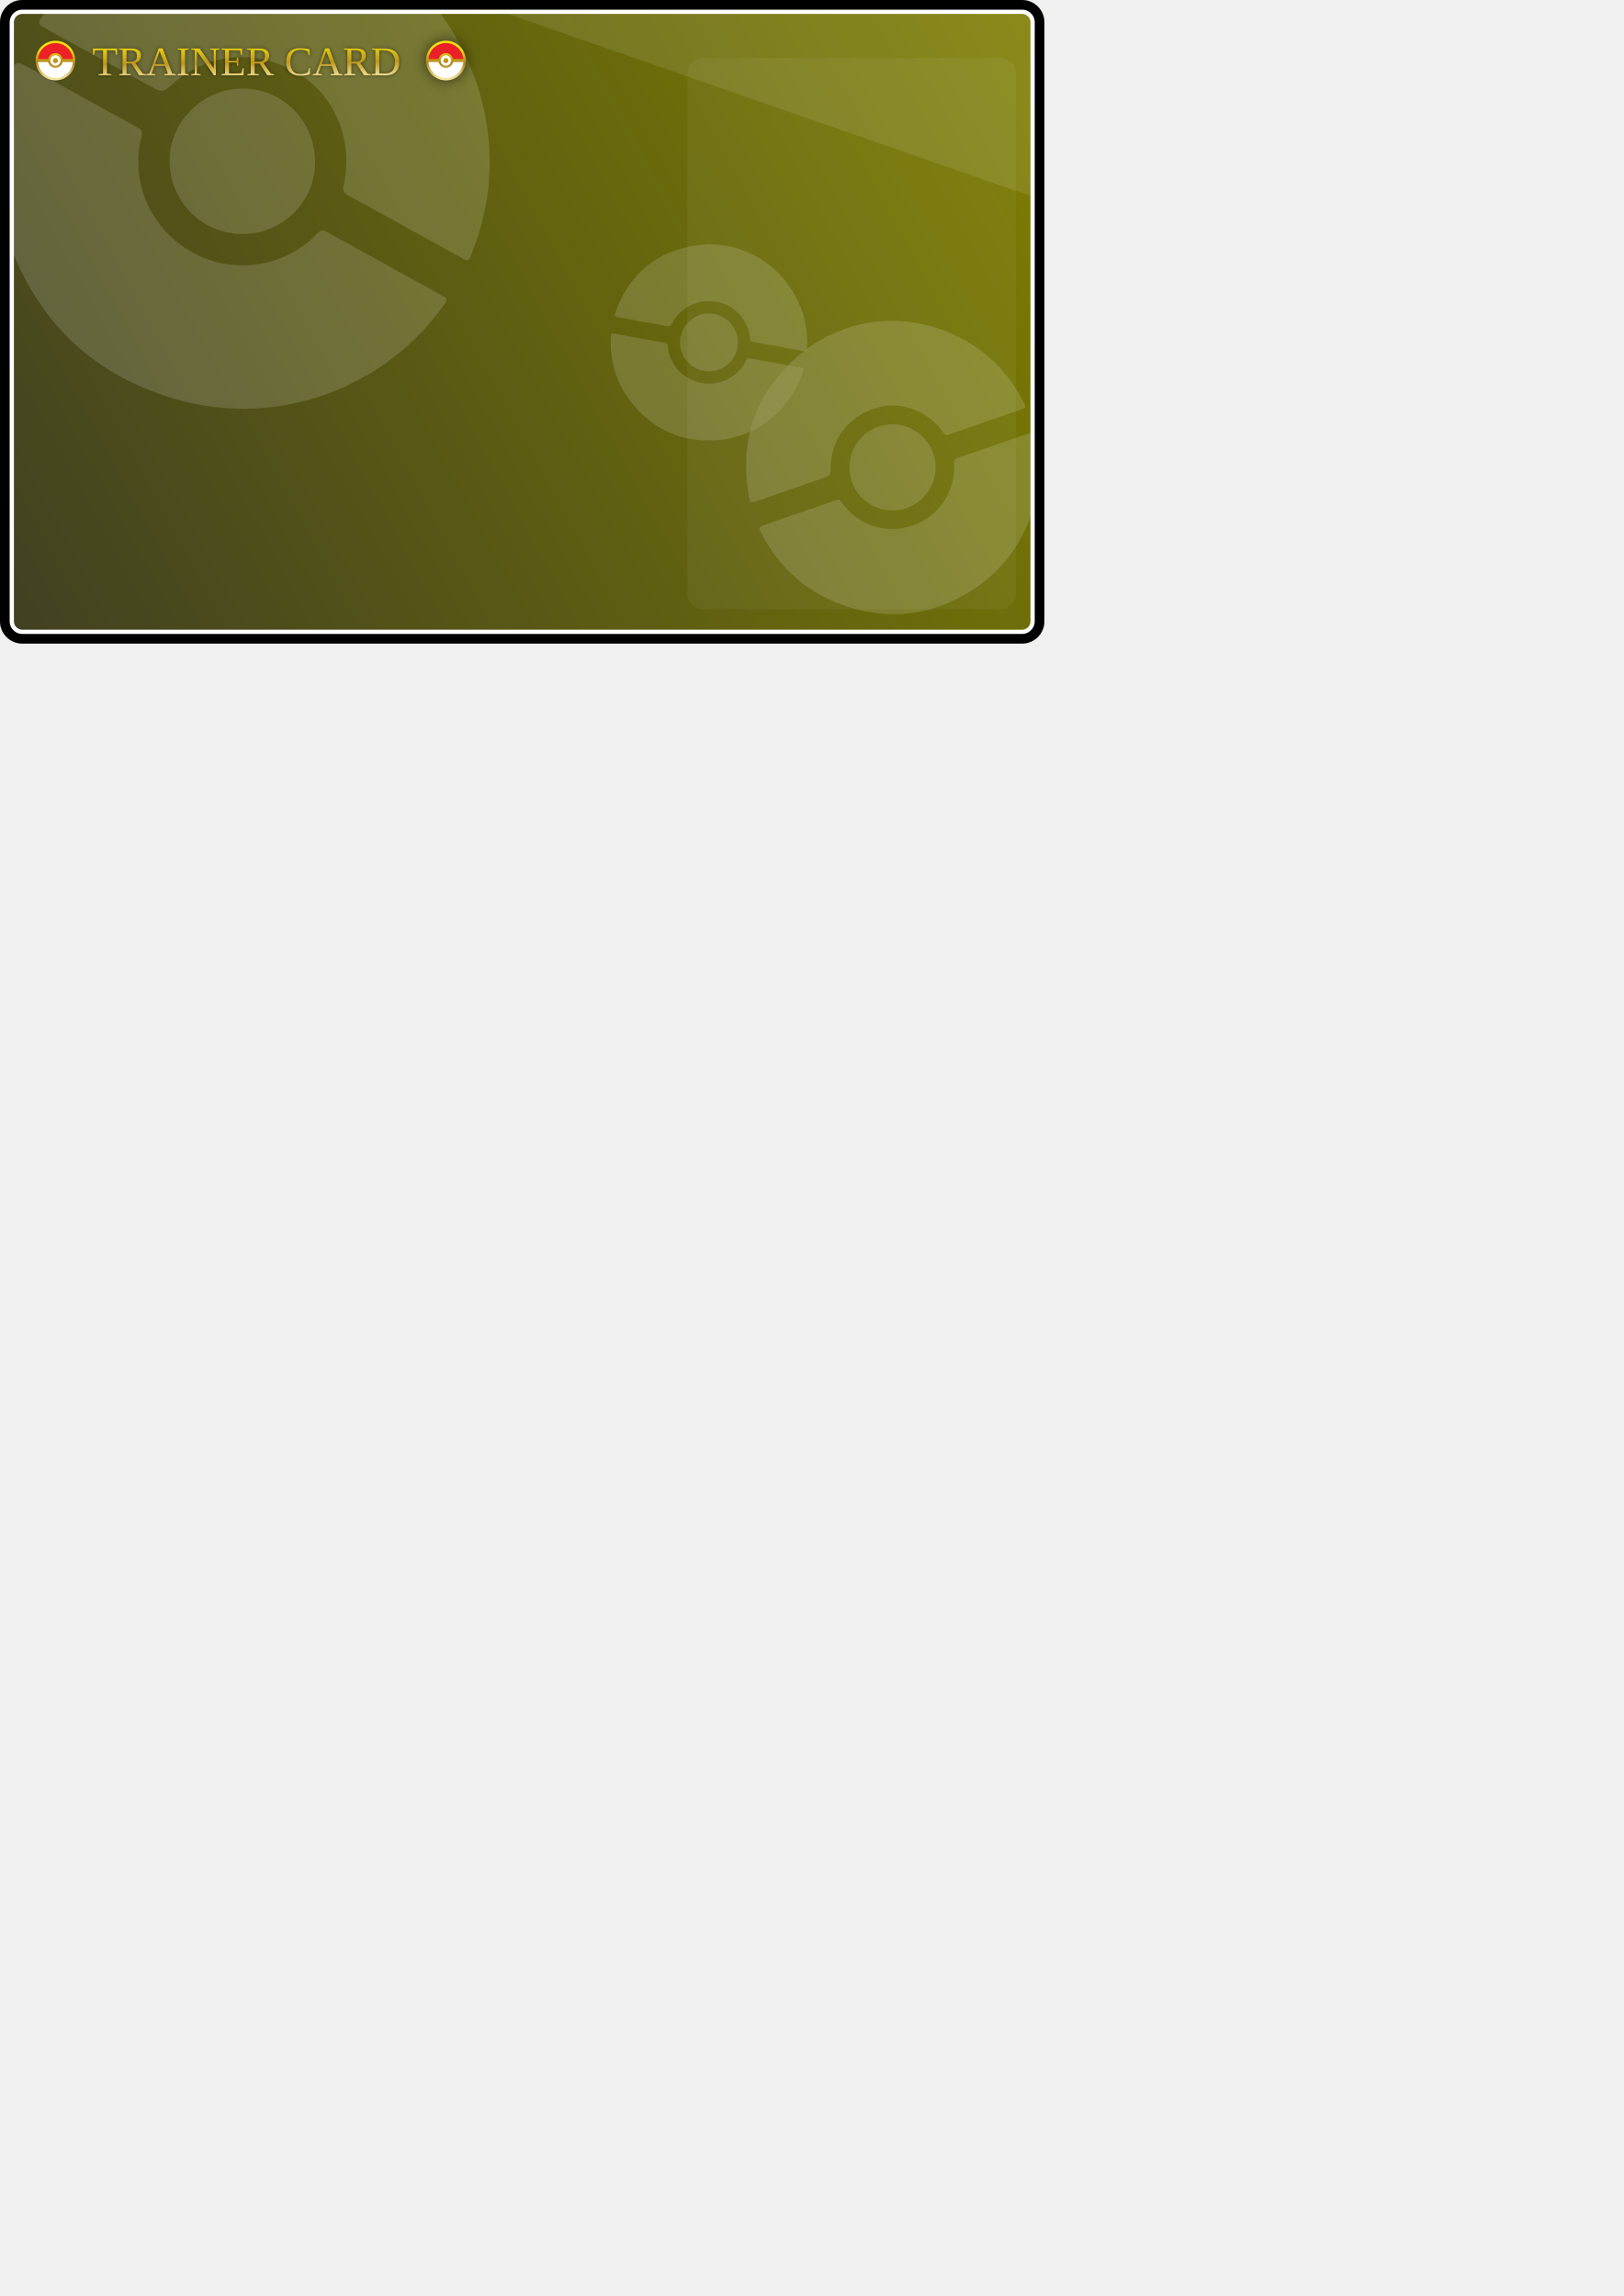
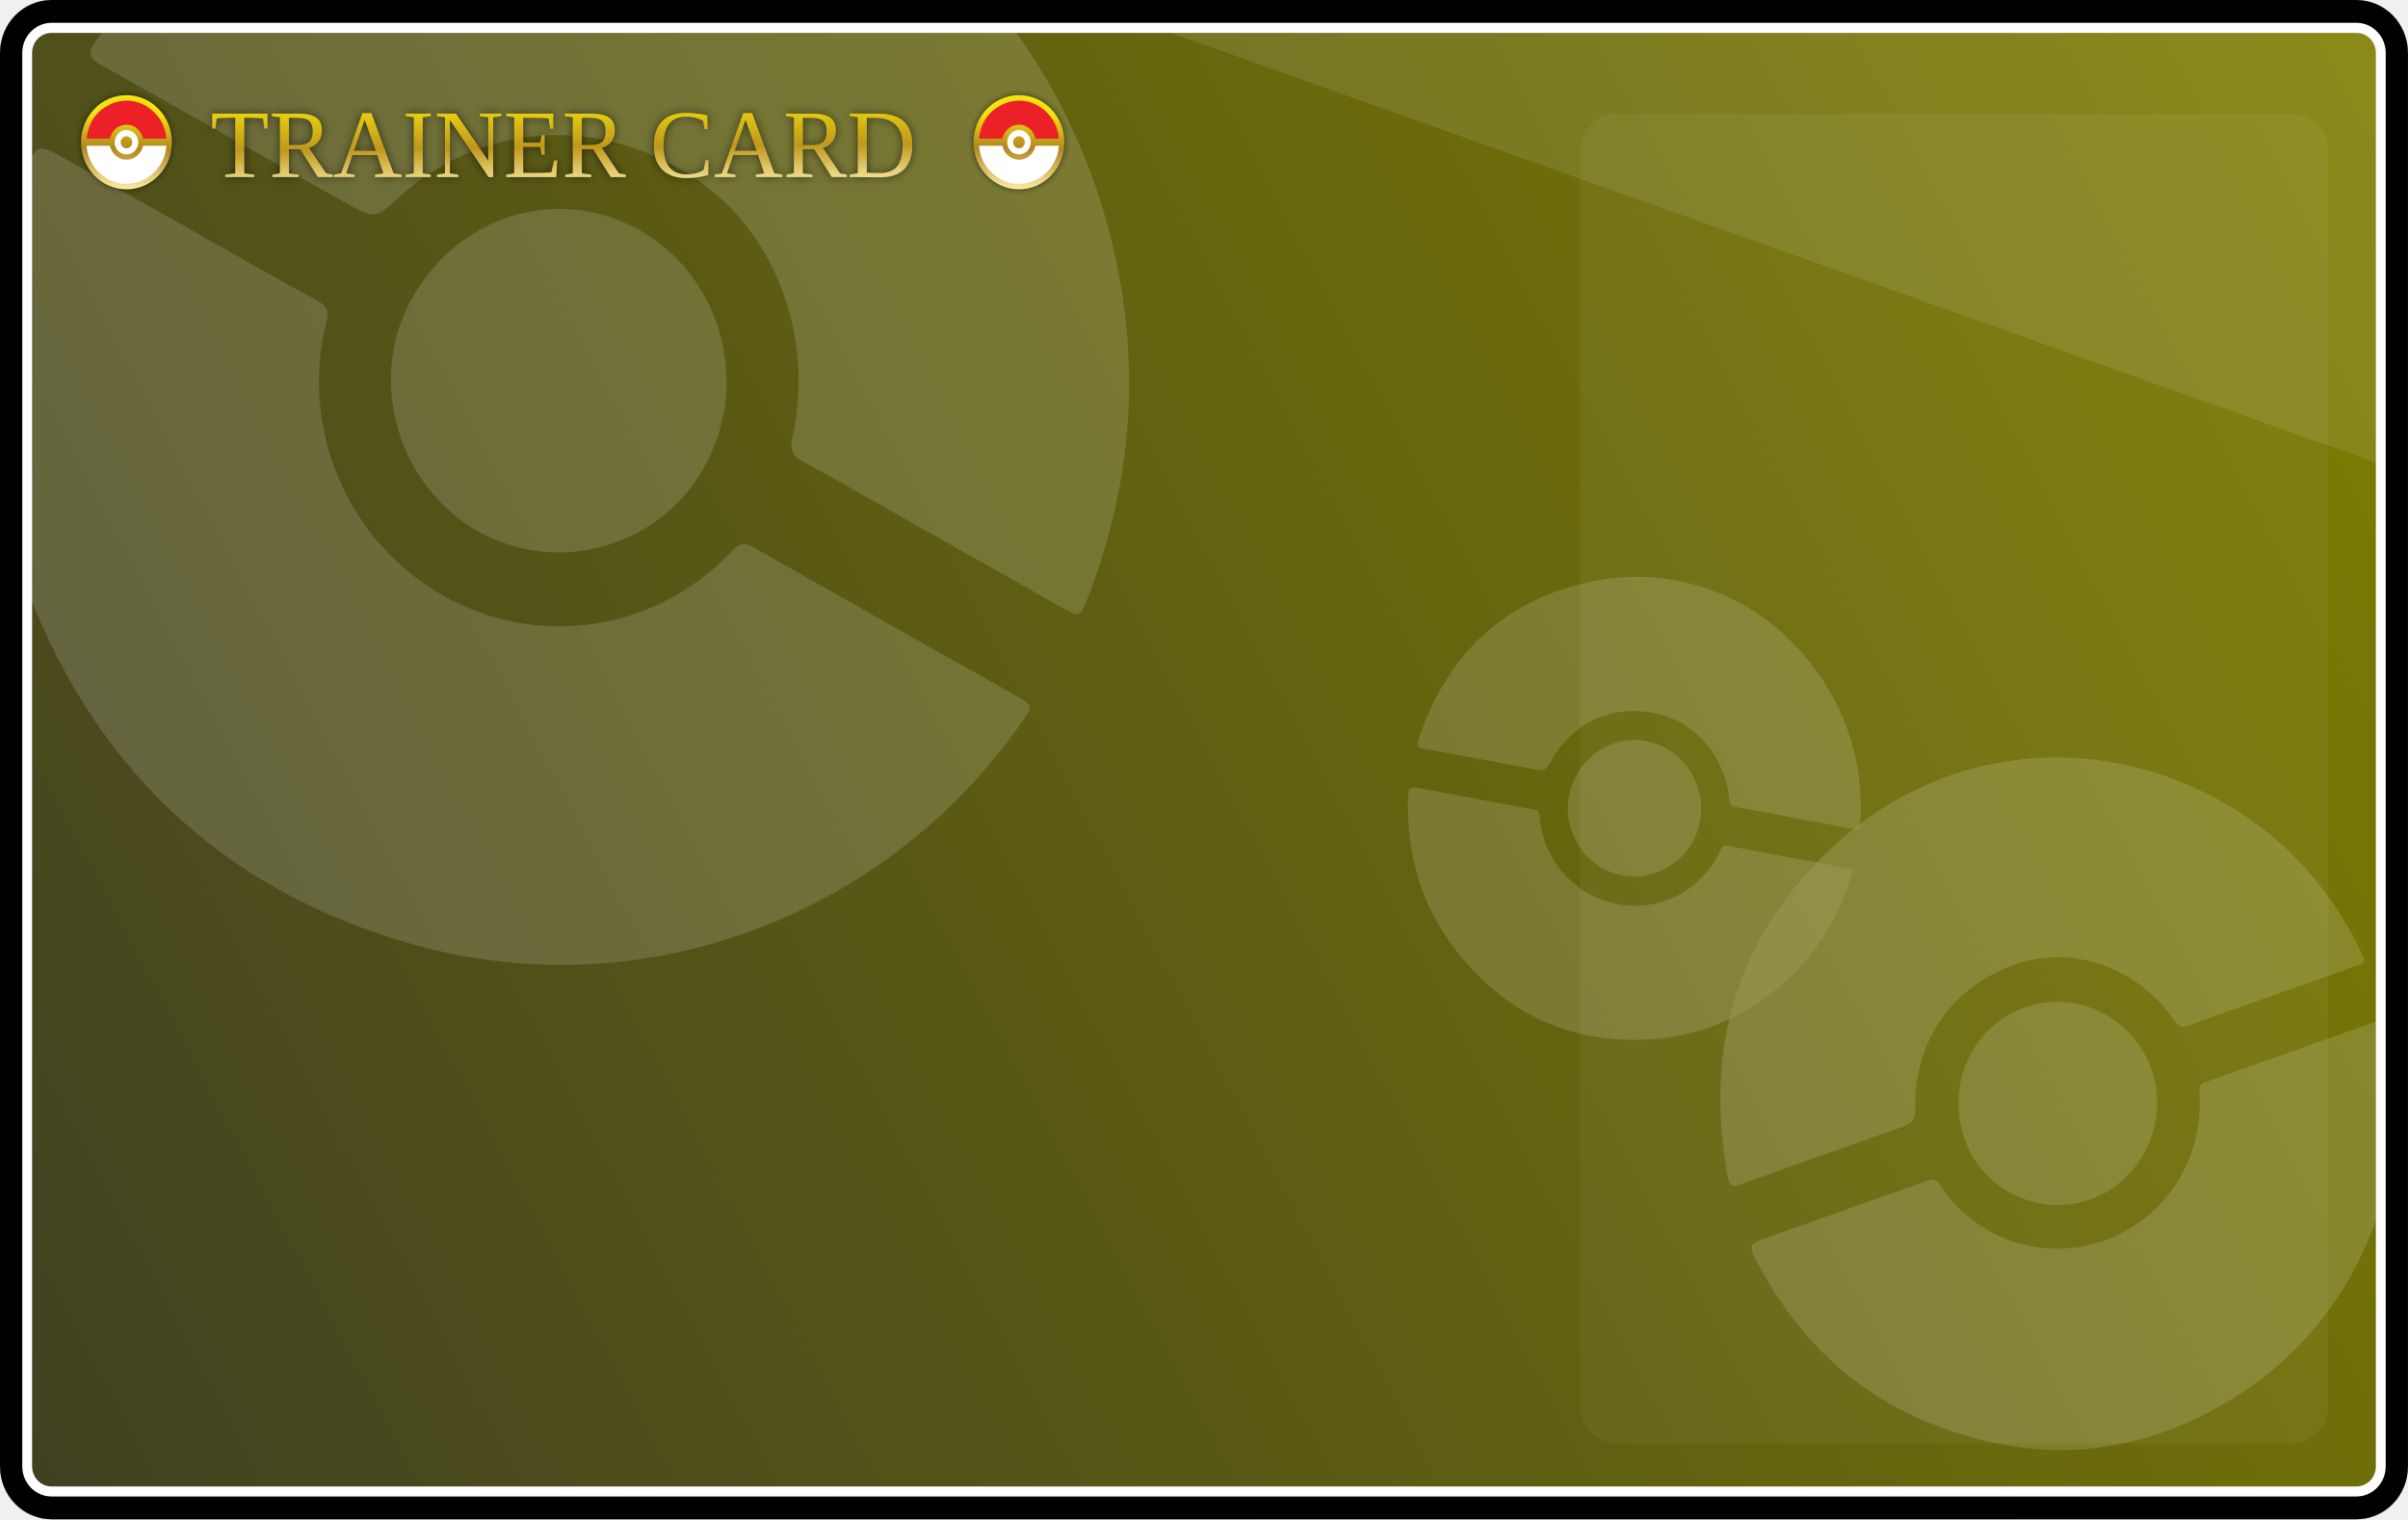
- <svg xmlns="http://www.w3.org/2000/svg" xmlns:xlink="http://www.w3.org/1999/xlink" width="210mm" height="297mm" viewBox="0 0 210 297" version="1.1" id="svg970" xml:space="preserve">
+ <svg xmlns="http://www.w3.org/2000/svg" xmlns:xlink="http://www.w3.org/1999/xlink" width="634" height="400" viewBox="0 0 167.746 105.833" version="1.1" id="svg970" xml:space="preserve">
  <defs id="defs967">
    <linearGradient id="linearGradient25363">
      <stop style="stop-color:#000000;stop-opacity:1;" offset="0" id="stop25361" />
    </linearGradient>
    <linearGradient id="linearGradient19835">
      <stop style="stop-color:#f6e20f;stop-opacity:1;" offset="0" id="stop19831" />
      <stop style="stop-color:#bf971b;stop-opacity:1;" offset="0.564" id="stop21012" />
      <stop style="stop-color:#f8e79e;stop-opacity:1;" offset="1" id="stop19833" />
    </linearGradient>
    <rect x="44.548" y="20.506" width="161.927" height="45.608" id="rect19270" />
    <linearGradient id="linearGradient11449">
      <stop style="stop-color:#fff1aa;stop-opacity:1;" offset="0" id="stop11445" />
      <stop style="stop-color:#b2861e;stop-opacity:1;" offset="0.434" id="stop11457" />
      <stop style="stop-color:#f6e20f;stop-opacity:1;" offset="0.778" id="stop11447" />
    </linearGradient>
    <linearGradient id="linearGradient10378">
      <stop style="stop-color:#2d2d2d;stop-opacity:1;" offset="0" id="stop10374" />
      <stop style="stop-color:#808000;stop-opacity:1;" offset="1" id="stop10376" />
    </linearGradient>
    <clipPath clipPathUnits="userSpaceOnUse" id="clipPath2619">
      <path style="display:inline;opacity:1;fill:#000000;fill-opacity:0;stroke:#000000;stroke-width:0;stroke-linejoin:round;stroke-dasharray:none;stroke-opacity:1" xlink:href="#rect1572" id="path2621" d="m 40.123,56.496 c -1.607,0 -2.9,1.294 -2.9,2.9 v 77.455 c 0,1.607 1.294,2.9 2.9,2.9 H 169.402 c 1.607,0 2.898,-1.294 2.898,-2.9 V 59.396 c 0,-1.607 -1.292,-2.9 -2.898,-2.9 z" />
    </clipPath>
    <clipPath clipPathUnits="userSpaceOnUse" id="clipPath2626">
      <path style="display:inline;opacity:1;fill:#000000;fill-opacity:0;stroke:#000000;stroke-width:0;stroke-linejoin:round;stroke-dasharray:none;stroke-opacity:1" xlink:href="#rect1572" id="path2628" d="m 40.123,56.496 c -1.607,0 -2.9,1.294 -2.9,2.9 v 77.455 c 0,1.607 1.294,2.9 2.9,2.9 H 169.402 c 1.607,0 2.898,-1.294 2.898,-2.9 V 59.396 c 0,-1.607 -1.292,-2.9 -2.898,-2.9 z" transform="matrix(12.55183,0,0,12.55183,-405.5341,-516.601)" />
    </clipPath>
    <clipPath clipPathUnits="userSpaceOnUse" id="clipPath7272">
      <path style="display:inline;opacity:1;fill:#000000;fill-opacity:0;stroke:#000000;stroke-width:0;stroke-linejoin:round;stroke-dasharray:none;stroke-opacity:1" xlink:href="#rect1572" id="path7274" d="m 40.123,56.496 c -1.607,0 -2.9,1.294 -2.9,2.9 v 77.455 c 0,1.607 1.294,2.9 2.9,2.9 H 169.402 c 1.607,0 2.898,-1.294 2.898,-2.9 V 59.396 c 0,-1.607 -1.292,-2.9 -2.898,-2.9 z" />
    </clipPath>
-     <linearGradient xlink:href="#linearGradient10378" id="linearGradient10380" x1="-2.748" y1="166.624" x2="181.523" y2="66.56" gradientUnits="userSpaceOnUse" />
    <clipPath clipPathUnits="userSpaceOnUse" id="clipPath11404">
      <path style="display:inline;opacity:1;fill:#000000;fill-opacity:0;stroke:#000000;stroke-width:0;stroke-linejoin:round;stroke-dasharray:none;stroke-opacity:1" xlink:href="#rect1572" id="path11406" d="m 40.123,56.496 c -1.607,0 -2.9,1.294 -2.9,2.9 v 77.455 c 0,1.607 1.294,2.9 2.9,2.9 H 169.402 c 1.607,0 2.898,-1.294 2.898,-2.9 V 59.396 c 0,-1.607 -1.292,-2.9 -2.898,-2.9 z" transform="rotate(-19.20477)" />
    </clipPath>
    <style id="style11411">.cls-1{fill:#010101;}.cls-2{fill:#fff;}.cls-3{fill:#eb2127;}</style>
    <linearGradient xlink:href="#linearGradient11449" id="linearGradient11451" x1="775.608" y1="1204.161" x2="798.177" y2="248.323" gradientUnits="userSpaceOnUse" spreadMethod="pad" />
    <linearGradient xlink:href="#linearGradient11449" id="linearGradient19211" gradientUnits="userSpaceOnUse" x1="775.608" y1="1204.161" x2="798.177" y2="248.323" spreadMethod="pad" />
    <linearGradient xlink:href="#linearGradient11449" id="linearGradient19213" gradientUnits="userSpaceOnUse" x1="775.608" y1="1204.161" x2="798.177" y2="248.323" spreadMethod="pad" />
    <linearGradient xlink:href="#linearGradient11449" id="linearGradient11451-2" x1="775.608" y1="1204.161" x2="798.177" y2="248.323" gradientUnits="userSpaceOnUse" spreadMethod="pad" />
    <linearGradient xlink:href="#linearGradient19835" id="linearGradient19837" gradientUnits="userSpaceOnUse" x1="104.047" y1="22.097" x2="104.22" y2="39.952" spreadMethod="pad" />
    <rect x="44.548" y="20.506" width="161.927" height="45.608" id="rect25324" />
    <linearGradient xlink:href="#linearGradient25363" id="linearGradient25365" x1="44.488" y1="30.921" x2="193.043" y2="30.921" gradientUnits="userSpaceOnUse" />
-     <filter style="color-interpolation-filters:sRGB;" id="filter25920" x="-0.016" y="-0.159" width="1.032" height="1.317">
+     <filter style="color-interpolation-filters:sRGB" id="filter25920" x="-0.016" y="-0.159" width="1.032" height="1.317">
      <feFlood flood-opacity="0.498" flood-color="rgb(0,0,0)" result="flood" id="feFlood25910" />
      <feComposite in="flood" in2="SourceGraphic" operator="in" result="composite1" id="feComposite25912" />
      <feGaussianBlur in="composite1" stdDeviation="1" result="blur" id="feGaussianBlur25914" />
      <feOffset dx="0" dy="0" result="offset" id="feOffset25916" />
      <feComposite in="SourceGraphic" in2="offset" operator="over" result="composite2" id="feComposite25918" />
    </filter>
-     <filter style="color-interpolation-filters:sRGB;" id="filter26544" x="-0.407" y="-0.408" width="1.815" height="1.816">
+     <filter style="color-interpolation-filters:sRGB" id="filter26544" x="-0.407" y="-0.408" width="1.815" height="1.816">
      <feFlood flood-opacity="0.584" flood-color="rgb(0,0,0)" result="flood" id="feFlood26534" />
      <feComposite in="flood" in2="SourceGraphic" operator="in" result="composite1" id="feComposite26536" />
      <feGaussianBlur in="composite1" stdDeviation="154.517" result="blur" id="feGaussianBlur26538" />
      <feOffset dx="0" dy="0" result="offset" id="feOffset26540" />
      <feComposite in="SourceGraphic" in2="offset" operator="over" result="composite2" id="feComposite26542" />
    </filter>
-     <filter style="color-interpolation-filters:sRGB;" id="filter26556" x="-0.055" y="-0.055" width="1.11" height="1.11">
+     <filter style="color-interpolation-filters:sRGB" id="filter26556" x="-0.055" y="-0.055" width="1.11" height="1.11">
      <feFlood flood-opacity="0.584" flood-color="rgb(0,0,0)" result="flood" id="feFlood26546" />
      <feComposite in="flood" in2="SourceGraphic" operator="in" result="composite1" id="feComposite26548" />
      <feGaussianBlur in="composite1" stdDeviation="20.9" result="blur" id="feGaussianBlur26550" />
      <feOffset dx="0" dy="0" result="offset" id="feOffset26552" />
      <feComposite in="SourceGraphic" in2="offset" operator="over" result="composite2" id="feComposite26554" />
    </filter>
+     <linearGradient xlink:href="#linearGradient10378" id="linearGradient1079" gradientUnits="userSpaceOnUse" x1="-2.748" y1="166.624" x2="181.523" y2="66.56" />
+     <linearGradient xlink:href="#linearGradient11449" id="linearGradient1081" gradientUnits="userSpaceOnUse" x1="775.608" y1="1204.161" x2="798.177" y2="248.323" spreadMethod="pad" />
+     <linearGradient xlink:href="#linearGradient11449" id="linearGradient1083" gradientUnits="userSpaceOnUse" x1="775.608" y1="1204.161" x2="798.177" y2="248.323" spreadMethod="pad" />
+     <filter style="color-interpolation-filters:sRGB;" id="filter1696" x="-0.081" y="-0.082" width="1.163" height="1.163">
+       <feFlood flood-opacity="0.584" flood-color="rgb(0,0,0)" result="flood" id="feFlood1686" />
+       <feComposite in="flood" in2="SourceGraphic" operator="in" result="composite1" id="feComposite1688" />
+       <feGaussianBlur in="composite1" stdDeviation="30.9" result="blur" id="feGaussianBlur1690" />
+       <feOffset dx="0" dy="0" result="offset" id="feOffset1692" />
+       <feComposite in="SourceGraphic" in2="offset" operator="over" result="composite2" id="feComposite1694" />
+     </filter>
+     <filter style="color-interpolation-filters:sRGB;" id="filter2072" x="-0.079" y="-0.079" width="1.158" height="1.158">
+       <feFlood flood-opacity="0.584" flood-color="rgb(0,0,0)" result="flood" id="feFlood2062" />
+       <feComposite in="flood" in2="SourceGraphic" operator="in" result="composite1" id="feComposite2064" />
+       <feGaussianBlur in="composite1" stdDeviation="30" result="blur" id="feGaussianBlur2066" />
+       <feOffset dx="0" dy="0" result="offset" id="feOffset2068" />
+       <feComposite in="SourceGraphic" in2="offset" operator="over" result="composite2" id="feComposite2070" />
+     </filter>
+     <filter style="color-interpolation-filters:sRGB;" id="filter2156" x="-0.016" y="-0.159" width="1.032" height="1.317">
+       <feFlood flood-opacity="0.584" flood-color="rgb(0,0,0)" result="flood" id="feFlood2146" />
+       <feComposite in="flood" in2="SourceGraphic" operator="in" result="composite1" id="feComposite2148" />
+       <feGaussianBlur in="composite1" stdDeviation="1" result="blur" id="feGaussianBlur2150" />
+       <feOffset dx="0" dy="0" result="offset" id="feOffset2152" />
+       <feComposite in="SourceGraphic" in2="offset" operator="over" result="composite2" id="feComposite2154" />
+     </filter>
+     <filter style="color-interpolation-filters:sRGB;" id="filter2312" x="-0.079" y="-0.079" width="1.158" height="1.158">
+       <feFlood flood-opacity="0.584" flood-color="rgb(0,0,0)" result="flood" id="feFlood2302" />
+       <feComposite in="flood" in2="SourceGraphic" operator="in" result="composite1" id="feComposite2304" />
+       <feGaussianBlur in="composite1" stdDeviation="30" result="blur" id="feGaussianBlur2306" />
+       <feOffset dx="0" dy="0" result="offset" id="feOffset2308" />
+       <feComposite in="SourceGraphic" in2="offset" operator="over" result="composite2" id="feComposite2310" />
+     </filter>
+     <filter style="color-interpolation-filters:sRGB;" id="filter5565" x="-0.049" y="-0.05" width="1.098" height="1.1">
+       <feFlood flood-opacity="1" flood-color="rgb(0,0,0)" result="flood" id="feFlood5555" />
+       <feComposite in="flood" in2="SourceGraphic" operator="in" result="composite1" id="feComposite5557" />
+       <feGaussianBlur in="composite1" stdDeviation="5" result="blur" id="feGaussianBlur5559" />
+       <feOffset dx="0" dy="0" result="offset" id="feOffset5561" />
+       <feComposite in="SourceGraphic" in2="offset" operator="over" result="composite2" id="feComposite5563" />
+     </filter>
  </defs>
-   <g id="layer1" transform="translate(-37.22357,-56.49681)" style="display:inline">
+   <g id="layer1" transform="matrix(1.241836,0,0,1.271182,-46.22442,-71.81681)" style="display:inline">
    <g id="layer6">
-       <path style="display:inline;opacity:1;fill:url(#linearGradient10380);fill-opacity:1;stroke:#000000;stroke-width:0;stroke-linejoin:round;stroke-dasharray:none;stroke-opacity:1" xlink:href="#rect1572" id="path7280" d="m 40.123,56.496 c -1.607,0 -2.9,1.294 -2.9,2.9 v 77.455 c 0,1.607 1.294,2.9 2.9,2.9 H 169.402 c 1.607,0 2.898,-1.294 2.898,-2.9 V 59.396 c 0,-1.607 -1.292,-2.9 -2.898,-2.9 z" />
-       <path style="display:none;opacity:1;fill:url(#linearGradient10380);fill-opacity:1;stroke:#000000;stroke-width:0;stroke-linejoin:round;stroke-dasharray:none;stroke-opacity:1" xlink:href="#rect1572" id="path28010" d="m 40.123,56.496 c -1.607,0 -2.9,1.294 -2.9,2.9 v 77.455 c 0,1.607 1.294,2.9 2.9,2.9 H 169.402 c 1.607,0 2.898,-1.294 2.898,-2.9 V 59.396 c 0,-1.607 -1.292,-2.9 -2.898,-2.9 z" />
+       <path style="display:inline;opacity:1;fill:url(#linearGradient1079);fill-opacity:1;stroke:#000000;stroke-width:0;stroke-linejoin:round;stroke-dasharray:none;stroke-opacity:1" xlink:href="#rect1572" id="path7280" d="m 40.123,56.496 c -1.607,0 -2.9,1.294 -2.9,2.9 v 77.455 c 0,1.607 1.294,2.9 2.9,2.9 H 169.402 c 1.607,0 2.898,-1.294 2.898,-2.9 V 59.396 c 0,-1.607 -1.292,-2.9 -2.898,-2.9 z" />
    </g>
    <g id="layer8">
      <rect style="opacity:0.1;fill:#ffffff;fill-opacity:1;stroke:none;stroke-width:3.6;stroke-linejoin:round;stroke-dasharray:none;stroke-opacity:1" id="rect10409" width="96.705" height="42.862" x="100.324" y="-21.659" rx="0" ry="0" transform="rotate(19.20477)" clip-path="url(#clipPath11404)" />
    </g>
    <g id="layer3" style="opacity:0.287">
      <g id="g1037" transform="matrix(0.03158867,-0.0350818,0.0350818,0.03158867,122.3229,118.5708)" style="opacity:0.5">
        <path class="cls-2" d="m 191.651,348.105 c 31.256,17.249 62.42,34.687 93.86,51.603 6.439,3.462 7.964,6.679 6.023,13.923 -19.132,73.62 14.798,151.177 82.127,188.538 a 168.44,168.44 0 0 0 203.538,-30.824 c 5.346,-5.548 8.689,-5.873 15.005,-2.353 q 94.099,52.329 188.545,104.05 c 7.004,3.865 7.61,5.913 2.776,12.851 C 689.746,820.416 516.709,887.637 351.903,841.964 216.951,804.554 124.252,718.435 76.544,586.389 43.989,496.364 46.383,405.74 78.096,315.718 87.031,290.358 86.968,290.347 110.739,303.465 Z" id="path1031" style="fill:#ffffff" />
        <path class="cls-3" d="m 718.429,560.229 c -30.591,-16.882 -61.065,-33.996 -91.865,-50.479 -7.355,-3.933 -8.881,-8.019 -7.038,-16.036 16.195,-70.306 -12.759,-143.655 -70.605,-179.884 -65.165,-40.827 -141.004,-37.518 -199.752,8.711 -1.762,1.392 -3.478,2.866 -5.133,4.375 -18.301,16.605 -18.301,16.605 -40.539,4.332 -56.585,-31.227 -113.09,-62.58 -169.82,-93.545 -8.414,-4.643 -11.673,-7.492 -4.457,-16.988 C 224.407,95.42 350.785,39.067 506.577,57.756 674.499,77.852 805.924,198.522 845.422,362.541 c 19.802,82.234 13.336,163.037 -18.022,241.696 -5.277,13.204 -5.401,13.181 -18.162,6.15 q -45.408,-25.093 -90.808,-50.159 z" id="path1033" style="fill:#ffffff;fill-opacity:1" />
        <path class="cls-2" d="m 398.994,558.356 c -56.423,-30.486 -78.666,-102.668 -48.701,-158.042 32.021,-59.163 103.343,-81.172 161.151,-49.761 56.976,30.974 78.469,103.004 47.81,160.258 -30.443,56.904 -103.103,78.483 -160.26,47.546 z" id="path1035" style="fill:#ffffff" />
      </g>
      <g id="g1029" transform="matrix(0.03000168,-0.01005521,0.01005521,0.03000168,110.6842,91.73216)" style="opacity:0.5">
        <path class="cls-2" d="m 191.651,348.105 c 31.256,17.249 62.42,34.687 93.86,51.603 6.439,3.462 7.964,6.679 6.023,13.923 -19.132,73.62 14.798,151.177 82.127,188.538 a 168.44,168.44 0 0 0 203.538,-30.824 c 5.346,-5.548 8.689,-5.873 15.005,-2.353 q 94.099,52.329 188.545,104.05 c 7.004,3.865 7.61,5.913 2.776,12.851 C 689.746,820.416 516.709,887.637 351.903,841.964 216.951,804.554 124.252,718.435 76.544,586.389 43.989,496.364 46.383,405.74 78.096,315.718 87.031,290.358 86.968,290.347 110.739,303.465 Z" id="path1023" style="fill:#ffffff" />
        <path class="cls-3" d="m 718.429,560.229 c -30.591,-16.882 -61.065,-33.996 -91.865,-50.479 -7.355,-3.933 -8.881,-8.019 -7.038,-16.036 16.195,-70.306 -12.759,-143.655 -70.605,-179.884 -65.165,-40.827 -141.004,-37.518 -199.752,8.711 -1.762,1.392 -3.478,2.866 -5.133,4.375 -18.301,16.605 -18.301,16.605 -40.539,4.332 -56.585,-31.227 -113.09,-62.58 -169.82,-93.545 -8.414,-4.643 -11.673,-7.492 -4.457,-16.988 C 224.407,95.42 350.785,39.067 506.577,57.756 674.499,77.852 805.924,198.522 845.422,362.541 c 19.802,82.234 13.336,163.037 -18.022,241.696 -5.277,13.204 -5.401,13.181 -18.162,6.15 q -45.408,-25.093 -90.808,-50.159 z" id="path1025" style="fill:#ffffff;fill-opacity:1" />
        <path class="cls-2" d="m 398.994,558.356 c -56.423,-30.486 -78.666,-102.668 -48.701,-158.042 32.021,-59.163 103.343,-81.172 161.151,-49.761 56.976,30.974 78.469,103.004 47.81,160.258 -30.443,56.904 -103.103,78.483 -160.26,47.546 z" id="path1027" style="fill:#ffffff" />
      </g>
      <g id="g34" transform="matrix(0.07966965,0,0,0.07966965,32.30876,41.15742)" style="display:inline;opacity:0.5" clip-path="url(#clipPath2626)">
        <path class="cls-2" d="m 191.651,348.105 c 31.256,17.249 62.42,34.687 93.86,51.603 6.439,3.462 7.964,6.679 6.023,13.923 -19.132,73.62 14.798,151.177 82.127,188.538 a 168.44,168.44 0 0 0 203.538,-30.824 c 5.346,-5.548 8.689,-5.873 15.005,-2.353 q 94.099,52.329 188.545,104.05 c 7.004,3.865 7.61,5.913 2.776,12.851 C 689.746,820.416 516.709,887.637 351.903,841.964 216.951,804.554 124.252,718.435 76.544,586.389 43.989,496.364 46.383,405.74 78.096,315.718 87.031,290.358 86.968,290.347 110.739,303.465 Z" id="path17" style="fill:#ffffff" />
        <path class="cls-3" d="m 718.429,560.229 c -30.591,-16.882 -61.065,-33.996 -91.865,-50.479 -7.355,-3.933 -8.881,-8.019 -7.038,-16.036 16.195,-70.306 -12.759,-143.655 -70.605,-179.884 -65.165,-40.827 -141.004,-37.518 -199.752,8.711 -1.762,1.392 -3.478,2.866 -5.133,4.375 -18.301,16.605 -18.301,16.605 -40.539,4.332 -56.585,-31.227 -113.09,-62.58 -169.82,-93.545 -8.414,-4.643 -11.673,-7.492 -4.457,-16.988 C 224.407,95.42 350.785,39.067 506.577,57.756 674.499,77.852 805.924,198.522 845.422,362.541 c 19.802,82.234 13.336,163.037 -18.022,241.696 -5.277,13.204 -5.401,13.181 -18.162,6.15 q -45.408,-25.093 -90.808,-50.159 z" id="path19" style="fill:#ffffff;fill-opacity:1" />
        <path class="cls-2" d="m 398.994,558.356 c -56.423,-30.486 -78.666,-102.668 -48.701,-158.042 32.021,-59.163 103.343,-81.172 161.151,-49.761 56.976,30.974 78.469,103.004 47.81,160.258 -30.443,56.904 -103.103,78.483 -160.26,47.546 z" id="path21" style="fill:#ffffff" />
      </g>
    </g>
-     <g id="layer9" style="display:inline" transform="matrix(0.957291,0,0,0.957291,-0.6595927,3.193746)">
-       <g id="g11436" transform="matrix(0.00590393,0,0,0.00590393,44.37751,61.17786)" style="opacity:1;filter:url(#filter26556)">
-         <path class="cls-1" d="m 337,730 c 0.61,-252 204.75,-455.12 456.36,-454.09 251.82,1 454.28,204.19 453.77,455.38 -0.51,251.19 -204.7,454.42 -455.63,453.56 C 539.59,1184 336.4,980.67 337,730 Z" transform="translate(-337,-275.94)" id="path11417" style="fill:url(#linearGradient11451);fill-opacity:1" />
+     <g id="layer9" style="display:inline" transform="matrix(0.949115,0,0,0.9615535,-0.3526221,2.88419)">
+       <g id="g11436" transform="matrix(0.00590393,0,0,0.00590393,44.37751,61.17786)" style="opacity:1;filter:url(#filter2072)">
+         <path class="cls-1" d="m 337,730 c 0.61,-252 204.75,-455.12 456.36,-454.09 251.82,1 454.28,204.19 453.77,455.38 -0.51,251.19 -204.7,454.42 -455.63,453.56 C 539.59,1184 336.4,980.67 337,730 Z" transform="translate(-337,-275.94)" id="path11417" style="fill:url(#linearGradient1081);fill-opacity:1" />
        <path class="cls-2" d="m 510,764.63 c 35.7,0 71.41,0.21 107.11,-0.17 7.31,-0.08 10.2,2 12,9.28 18.82,73.7 86,125.21 163,125.39 A 168.44,168.44 0 0 0 955.42,773.8 c 2,-7.44 4.77,-9.34 12,-9.31 q 107.67,0.35 215.35,0 c 8,0 9.52,1.5 8.64,9.91 -17.11,163.09 -136.13,305.55 -302.49,345.19 -136.23,32.45 -259,1.84 -364.57,-90.72 -72,-63.09 -113.69,-143.59 -129.42,-237.73 -4.43,-26.52 -4.49,-26.5 22.66,-26.5 z" transform="translate(-337,-275.94)" id="path11419" />
        <path class="cls-3" d="m 1073.7,695.83 c -34.94,0 -69.89,-0.26 -104.82,0.19 -8.34,0.11 -11.65,-2.73 -13.91,-10.64 C 935.18,616 874.39,565.77 806.24,562 c -76.78,-4.26 -141.58,35.28 -170.68,104.14 -0.87,2.07 -1.66,4.19 -2.38,6.31 -8,23.38 -8,23.38 -33.4,23.38 -64.63,0 -129.25,-0.15 -193.88,0.15 -9.61,0 -13.84,-0.92 -12.11,-12.72 22.8,-155.69 106.22,-266.09 251.65,-325 156.73,-63.54 330.1,-21.39 443.93,103.13 57.07,62.43 90.45,136.3 101,220.32 1.76,14.11 1.64,14.15 -12.93,14.16 q -51.88,-0.03 -103.74,-0.04 z" transform="translate(-337,-275.94)" id="path11421" />
        <path class="cls-2" d="m 793.12,848.53 c -64.13,0.57 -118.48,-51.88 -119,-114.84 -0.55,-67.27 51.26,-121 117.05,-121.43 64.85,-0.41 118.47,52.27 119.29,117.21 C 911.3,794 858.11,848 793.12,848.53 Z" transform="translate(-337,-275.94)" id="path11423" />
-         <path class="cls-1" d="m 793.1,672.52 c 32.69,0.37 57.55,26.21 57.15,59.39 -0.39,31.86 -26.4,56.79 -59,56.55 a 57.74,57.74 0 0 1 -57.36,-58.33 c 0.42,-32.78 26.31,-57.98 59.21,-57.61 z" transform="translate(-337,-275.94)" id="path11425" style="font-variation-settings:normal;opacity:1;vector-effect:none;fill:url(#linearGradient11451);fill-opacity:1;stroke-width:1;stroke-linecap:butt;stroke-linejoin:miter;stroke-miterlimit:4;stroke-dasharray:none;stroke-dashoffset:0;stroke-opacity:1;-inkscape-stroke:none;stop-color:#000000;stop-opacity:1" />
+         <path class="cls-1" d="m 793.1,672.52 c 32.69,0.37 57.55,26.21 57.15,59.39 -0.39,31.86 -26.4,56.79 -59,56.55 a 57.74,57.74 0 0 1 -57.36,-58.33 c 0.42,-32.78 26.31,-57.98 59.21,-57.61 z" transform="translate(-337,-275.94)" id="path11425" style="font-variation-settings:normal;opacity:1;vector-effect:none;fill:url(#linearGradient1083);fill-opacity:1;stroke-width:1;stroke-linecap:butt;stroke-linejoin:miter;stroke-miterlimit:4;stroke-dasharray:none;stroke-dashoffset:0;stroke-opacity:1;-inkscape-stroke:none;stop-color:#000000;stop-opacity:1" />
      </g>
-       <g id="g19209" transform="matrix(0.00590393,0,0,0.00590393,97.12633,61.17786)" style="opacity:1;filter:url(#filter26544)">
-         <path class="cls-1" d="m 337,730 c 0.61,-252 204.75,-455.12 456.36,-454.09 251.82,1 454.28,204.19 453.77,455.38 -0.51,251.19 -204.7,454.42 -455.63,453.56 C 539.59,1184 336.4,980.67 337,730 Z" transform="translate(-337,-275.94)" id="path19199" style="fill:url(#linearGradient19211);fill-opacity:1" />
+       <g id="g19209" transform="matrix(0.00590393,0,0,0.00590393,97.12633,61.17786)" style="opacity:1">
+         <path class="cls-1" d="m 337,730 c 0.61,-252 204.75,-455.12 456.36,-454.09 251.82,1 454.28,204.19 453.77,455.38 -0.51,251.19 -204.7,454.42 -455.63,453.56 C 539.59,1184 336.4,980.67 337,730 Z" transform="translate(-337,-275.94)" id="path19199" style="fill:url(#linearGradient19211);fill-opacity:1;filter:url(#filter2312)" />
        <path class="cls-2" d="m 510,764.63 c 35.7,0 71.41,0.21 107.11,-0.17 7.31,-0.08 10.2,2 12,9.28 18.82,73.7 86,125.21 163,125.39 A 168.44,168.44 0 0 0 955.42,773.8 c 2,-7.44 4.77,-9.34 12,-9.31 q 107.67,0.35 215.35,0 c 8,0 9.52,1.5 8.64,9.91 -17.11,163.09 -136.13,305.55 -302.49,345.19 -136.23,32.45 -259,1.84 -364.57,-90.72 -72,-63.09 -113.69,-143.59 -129.42,-237.73 -4.43,-26.52 -4.49,-26.5 22.66,-26.5 z" transform="translate(-337,-275.94)" id="path19201" />
        <path class="cls-3" d="m 1073.7,695.83 c -34.94,0 -69.89,-0.26 -104.82,0.19 -8.34,0.11 -11.65,-2.73 -13.91,-10.64 C 935.18,616 874.39,565.77 806.24,562 c -76.78,-4.26 -141.58,35.28 -170.68,104.14 -0.87,2.07 -1.66,4.19 -2.38,6.31 -8,23.38 -8,23.38 -33.4,23.38 -64.63,0 -129.25,-0.15 -193.88,0.15 -9.61,0 -13.84,-0.92 -12.11,-12.72 22.8,-155.69 106.22,-266.09 251.65,-325 156.73,-63.54 330.1,-21.39 443.93,103.13 57.07,62.43 90.45,136.3 101,220.32 1.76,14.11 1.64,14.15 -12.93,14.16 q -51.88,-0.03 -103.74,-0.04 z" transform="translate(-337,-275.94)" id="path19203" />
        <path class="cls-2" d="m 793.12,848.53 c -64.13,0.57 -118.48,-51.88 -119,-114.84 -0.55,-67.27 51.26,-121 117.05,-121.43 64.85,-0.41 118.47,52.27 119.29,117.21 C 911.3,794 858.11,848 793.12,848.53 Z" transform="translate(-337,-275.94)" id="path19205" />
        <path class="cls-1" d="m 793.1,672.52 c 32.69,0.37 57.55,26.21 57.15,59.39 -0.39,31.86 -26.4,56.79 -59,56.55 a 57.74,57.74 0 0 1 -57.36,-58.33 c 0.42,-32.78 26.31,-57.98 59.21,-57.61 z" transform="translate(-337,-275.94)" id="path19207" style="font-variation-settings:normal;opacity:1;vector-effect:none;fill:url(#linearGradient19213);fill-opacity:1;stroke-width:1;stroke-linecap:butt;stroke-linejoin:miter;stroke-miterlimit:4;stroke-dasharray:none;stroke-dashoffset:0;stroke-opacity:1;-inkscape-stroke:none;stop-color:#000000;stop-opacity:1" />
      </g>
      <g id="layer10" style="font-variation-settings:normal;display:inline;opacity:1;vector-effect:none;fill:url(#linearGradient11451);fill-opacity:1;stroke-width:0.006;stroke-linecap:butt;stroke-linejoin:miter;stroke-miterlimit:4;stroke-dasharray:none;stroke-dashoffset:0;stroke-opacity:1;-inkscape-stroke:none;stop-color:#000000;stop-opacity:1" transform="matrix(1.044614,0,0,1.044614,0.6890204,-3.336233)">
-         <text xml:space="preserve" transform="matrix(0.2711951,0,0,0.2645833,37.06974,56.12263)" id="text19268" style="font-size:20px;font-variation-settings:normal;white-space:pre;shape-inside:url(#rect19270);display:inline;opacity:1;vector-effect:none;fill:url(#linearGradient19837);fill-opacity:1;stroke:none;stroke-width:0.021;stroke-linecap:butt;stroke-linejoin:miter;stroke-miterlimit:4;stroke-dasharray:none;stroke-dashoffset:0;stroke-opacity:1;-inkscape-stroke:none;filter:url(#filter25920);stop-color:#000000;stop-opacity:1">
-           <tspan x="44.547" y="38.201" id="tspan47207">TRAINER CARD</tspan>
+         <text xml:space="preserve" transform="matrix(0.2711951,0,0,0.2645833,37.06974,56.12263)" id="text19268" style="font-size:20px;font-variation-settings:normal;white-space:pre;shape-inside:url(#rect19270);display:inline;opacity:1;vector-effect:none;fill:url(#linearGradient19837);fill-opacity:1;stroke:none;stroke-width:0.021;stroke-linecap:butt;stroke-linejoin:miter;stroke-miterlimit:4;stroke-dasharray:none;stroke-dashoffset:0;stroke-opacity:1;-inkscape-stroke:none;filter:url(#filter2156);stop-color:#000000;stop-opacity:1">
+           <tspan x="44.547" y="38.201" id="tspan18971">TRAINER CARD</tspan>
        </text>
-         <text xml:space="preserve" transform="matrix(0.2711951,0,0,0.2645833,37.06974,56.12263)" id="text25322" style="font-size:20px;font-variation-settings:normal;white-space:pre;shape-inside:url(#rect25324);display:none;opacity:1;fill:#010101;fill-opacity:1;stroke:none;stroke-width:2.262;stroke-linecap:butt;stroke-linejoin:miter;stroke-miterlimit:4;stroke-dasharray:none;stroke-dashoffset:0;stroke-opacity:1;stop-color:#000000;stop-opacity:1" />
      </g>
    </g>
-     <g id="layer4">
-       <rect style="opacity:0.05;fill:#ffffff;fill-opacity:1;stroke:none;stroke-width:0;stroke-linejoin:round;stroke-dasharray:none;stroke-opacity:1" id="rect2688" width="42.482" height="71.338" x="126.124" y="63.988" rx="2.04" ry="2.04" />
+     <g id="layer4" transform="matrix(0.9981611,0,0,0.9994264,0.5279629,1.397621)">
+       <rect style="opacity:0.05;fill:#ffffff;fill-opacity:1;stroke:none;stroke-width:0;stroke-linejoin:round;stroke-dasharray:none;stroke-opacity:1" id="rect2688" width="42.05" height="72.891" x="125.558" y="61.378" rx="2.019" ry="2.084" />
    </g>
    <g id="layer5">
      <path style="display:inline;opacity:1;fill:none;fill-opacity:0;stroke:#ffffff;stroke-width:3.6;stroke-linejoin:round;stroke-dasharray:none;stroke-opacity:1" xlink:href="#rect1572" id="path5394" d="m 40.123,56.496 c -1.607,0 -2.9,1.294 -2.9,2.9 v 77.455 c 0,1.607 1.294,2.9 2.9,2.9 H 169.402 c 1.607,0 2.898,-1.294 2.898,-2.9 V 59.396 c 0,-1.607 -1.292,-2.9 -2.898,-2.9 z" clip-path="url(#clipPath7272)" />
      <path style="display:inline;opacity:1;fill:#000000;fill-opacity:0;stroke:#000000;stroke-width:2.5;stroke-linejoin:round;stroke-dasharray:none;stroke-opacity:1" xlink:href="#rect1572" id="path2252" d="m 40.123,56.496 c -1.607,0 -2.9,1.294 -2.9,2.9 v 77.455 c 0,1.607 1.294,2.9 2.9,2.9 H 169.402 c 1.607,0 2.898,-1.294 2.898,-2.9 V 59.396 c 0,-1.607 -1.292,-2.9 -2.898,-2.9 z" clip-path="url(#clipPath2619)" />
      <rect style="display:inline;opacity:1;fill:#000000;fill-opacity:0;stroke:#000000;stroke-width:0;stroke-linejoin:round;stroke-dasharray:none;stroke-opacity:1" id="rect1572" width="135.078" height="83.254" x="37.224" y="56.497" ry="2.9" rx="2.9" />
    </g>
  </g>
</svg>
